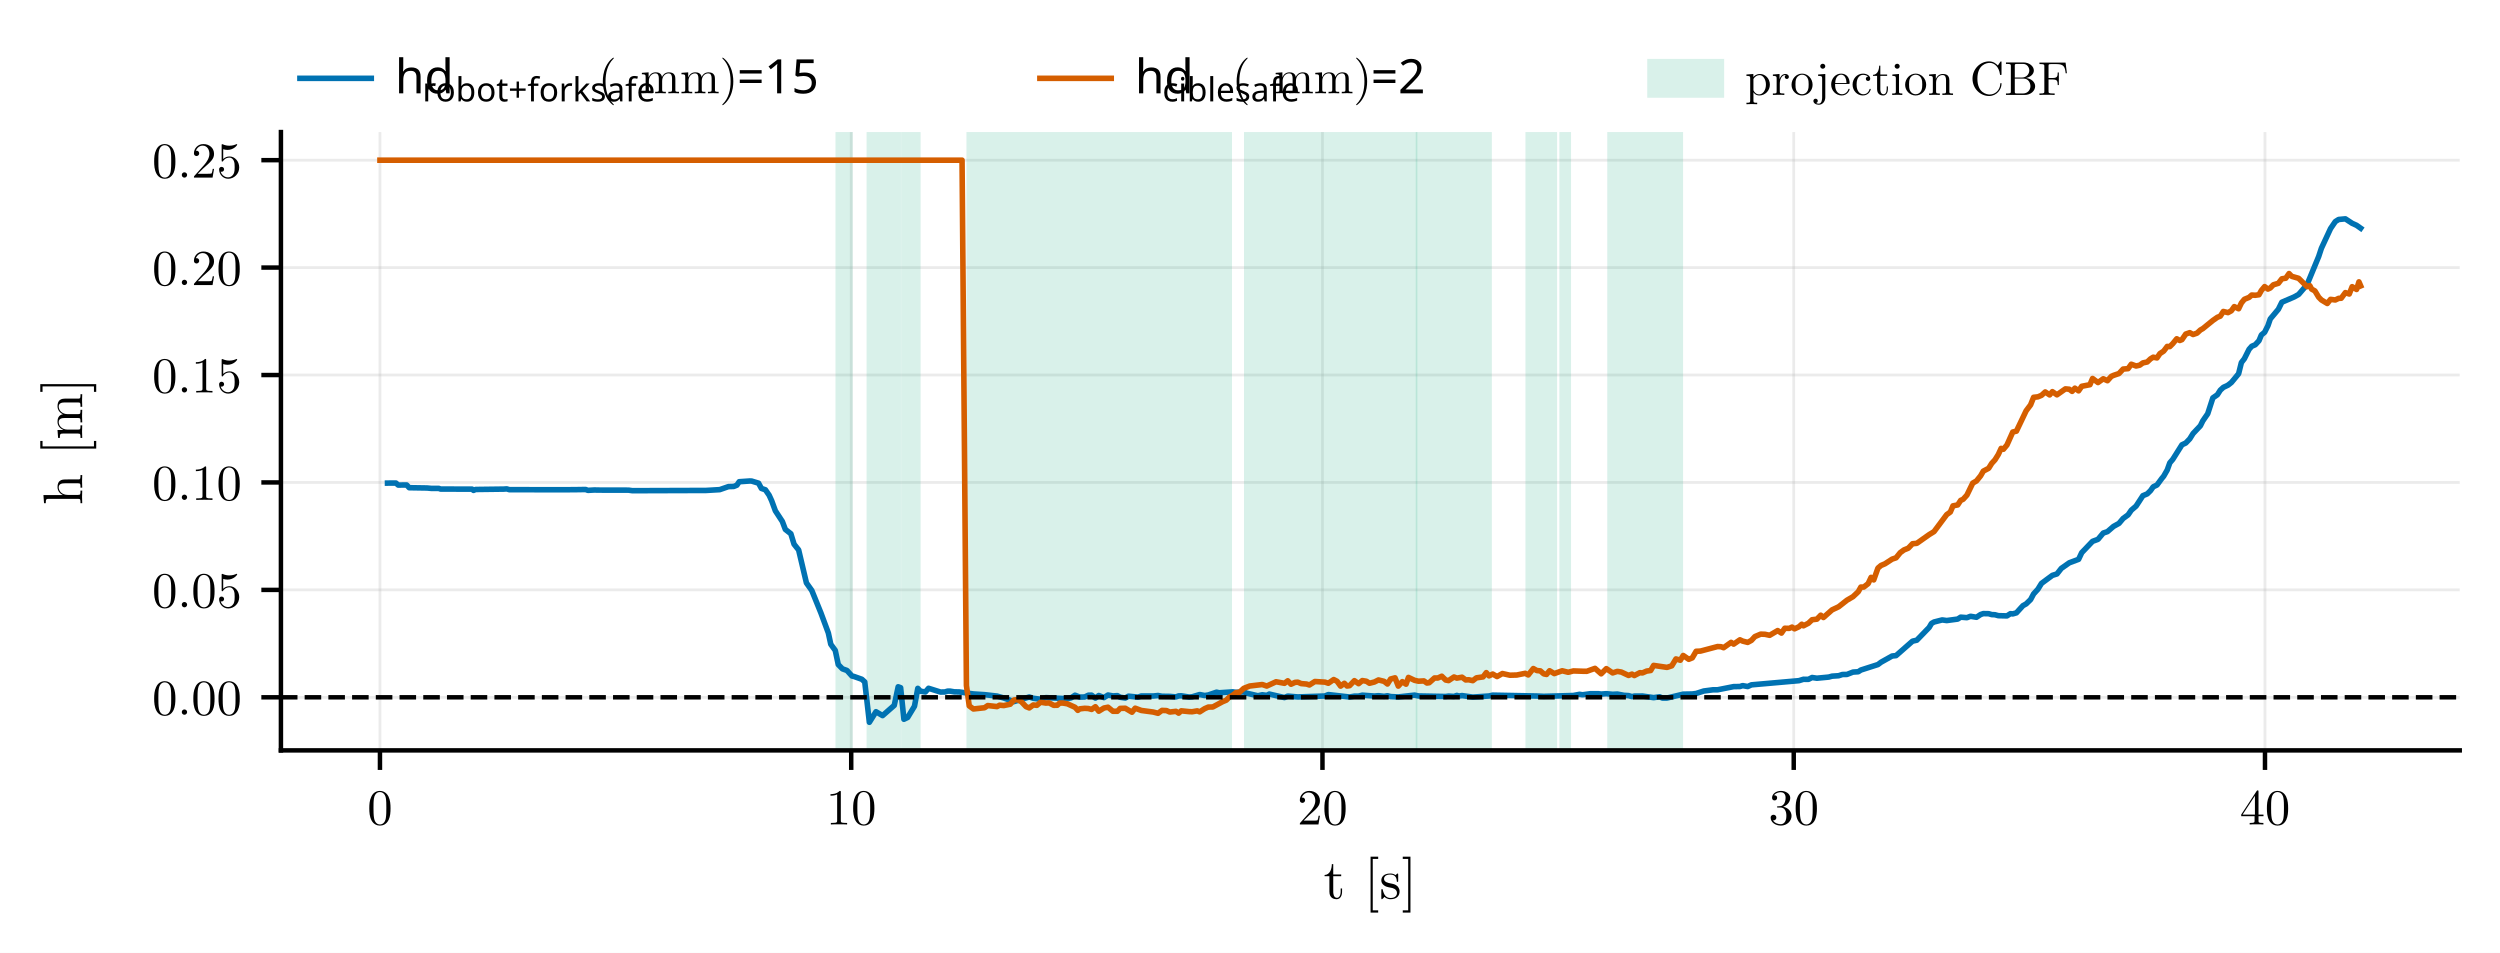
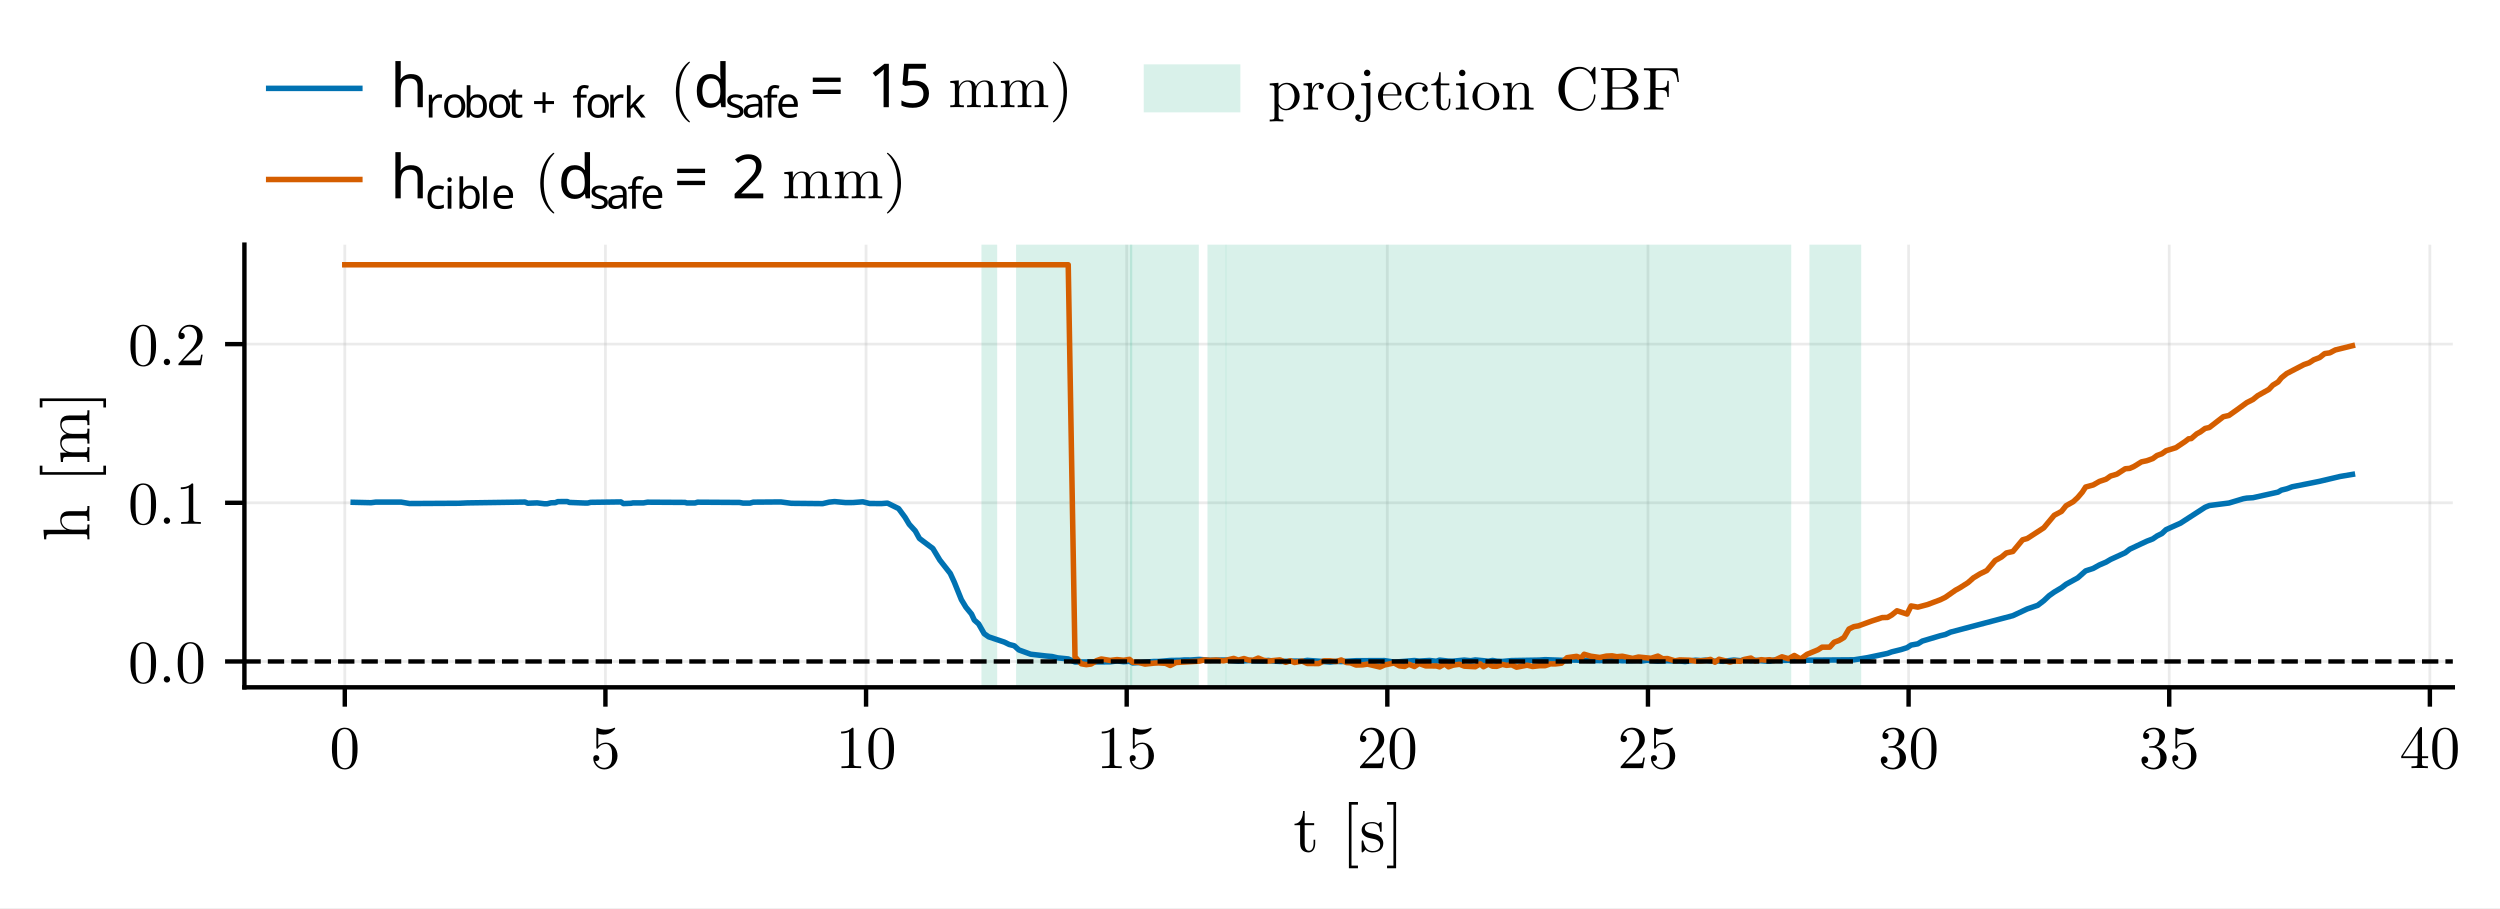
- <svg xmlns="http://www.w3.org/2000/svg" xmlns:xlink="http://www.w3.org/1999/xlink" width="446.852pt" height="170.317pt" viewBox="0 0 446.852 170.317" version="1.1">
+ <svg xmlns="http://www.w3.org/2000/svg" xmlns:xlink="http://www.w3.org/1999/xlink" width="452.704pt" height="164.43pt" viewBox="0 0 452.704 164.43" version="1.1">
  <defs>
    <style type="text/css">*{stroke-linejoin: round; stroke-linecap: butt}</style>
  </defs>
  <g id="figure_1">
    <g id="patch_1">
-       <path d="M 0 170.317  L 446.852 170.317  L 446.852 0  L 0 0  z " style="fill: #ffffff" />
+       <path d="M 0 164.43  L 452.704 164.43  L 452.704 0  L 0 0  z " style="fill: #ffffff" />
    </g>
    <g id="axes_1">
      <g id="patch_2">
-         <path d="M 50.212 134.124  L 439.652 134.124  L 439.652 23.605  L 50.212 23.605  z " style="fill: #ffffff" />
+         <path d="M 44.258 124.461  L 444.158 124.461  L 444.158 44.302  L 44.258 44.302  z " style="fill: #ffffff" />
      </g>
      <g id="matplotlib.axis_1">
        <g id="xtick_1">
          <g id="line2d_1">
-             <path d="M 67.914 134.124  L 67.914 23.605  " clip-path="url(#p5ea0d35a86)" style="fill: none; stroke: #b0b0b0; stroke-opacity: 0.25; stroke-width: 0.5; stroke-linecap: square" />
+             <path d="M 62.435 124.461  L 62.435 44.302  " clip-path="url(#pc82ab1be18)" style="fill: none; stroke: #b0b0b0; stroke-opacity: 0.25; stroke-width: 0.5; stroke-linecap: square" />
          </g>
          <g id="line2d_2">
            <defs>
-               <path id="mde0abbdf26" d="M 0 0  L 0 3.5  " style="stroke: #000000; stroke-width: 0.8" />
+               <path id="m1486377a99" d="M 0 0  L 0 3.5  " style="stroke: #000000; stroke-width: 0.8" />
            </defs>
            <g>
-               <use xlink:href="#mde0abbdf26" x="67.914" y="134.124" style="stroke: #000000; stroke-width: 0.8" />
+               <use xlink:href="#m1486377a99" x="62.435" y="124.461" style="stroke: #000000; stroke-width: 0.8" />
            </g>
          </g>
          <g id="text_1">
-             <text style="font: 9px 'Latin Modern Roman', 'CMU Serif', 'DejaVu Serif', serif; text-anchor: middle" x="67.914" y="147.371" transform="rotate(-0 67.91385 147.3708)">0</text>
+             <text style="font-size: 11px; font-family: 'Latin Modern Roman', 'CMU Serif', 'DejaVu Serif', serif; text-anchor: middle" x="62.435" y="139.095" transform="rotate(-0 62.43497 139.0953)">0</text>
          </g>
        </g>
        <g id="xtick_2">
          <g id="line2d_3">
-             <path d="M 152.147 134.124  L 152.147 23.605  " clip-path="url(#p5ea0d35a86)" style="fill: none; stroke: #b0b0b0; stroke-opacity: 0.25; stroke-width: 0.5; stroke-linecap: square" />
+             <path d="M 109.631 124.461  L 109.631 44.302  " clip-path="url(#pc82ab1be18)" style="fill: none; stroke: #b0b0b0; stroke-opacity: 0.25; stroke-width: 0.5; stroke-linecap: square" />
          </g>
          <g id="line2d_4">
            <g>
-               <use xlink:href="#mde0abbdf26" x="152.147" y="134.124" style="stroke: #000000; stroke-width: 0.8" />
+               <use xlink:href="#m1486377a99" x="109.631" y="124.461" style="stroke: #000000; stroke-width: 0.8" />
            </g>
          </g>
          <g id="text_2">
-             <text style="font: 9px 'Latin Modern Roman', 'CMU Serif', 'DejaVu Serif', serif; text-anchor: middle" x="152.147" y="147.371" transform="rotate(-0 152.1466 147.3708)">10</text>
+             <text style="font-size: 11px; font-family: 'Latin Modern Roman', 'CMU Serif', 'DejaVu Serif', serif; text-anchor: middle" x="109.631" y="139.095" transform="rotate(-0 109.631 139.0953)">5</text>
          </g>
        </g>
        <g id="xtick_3">
          <g id="line2d_5">
-             <path d="M 236.379 134.124  L 236.379 23.605  " clip-path="url(#p5ea0d35a86)" style="fill: none; stroke: #b0b0b0; stroke-opacity: 0.25; stroke-width: 0.5; stroke-linecap: square" />
+             <path d="M 156.827 124.461  L 156.827 44.302  " clip-path="url(#pc82ab1be18)" style="fill: none; stroke: #b0b0b0; stroke-opacity: 0.25; stroke-width: 0.5; stroke-linecap: square" />
          </g>
          <g id="line2d_6">
            <g>
-               <use xlink:href="#mde0abbdf26" x="236.379" y="134.124" style="stroke: #000000; stroke-width: 0.8" />
+               <use xlink:href="#m1486377a99" x="156.827" y="124.461" style="stroke: #000000; stroke-width: 0.8" />
            </g>
          </g>
          <g id="text_3">
-             <text style="font: 9px 'Latin Modern Roman', 'CMU Serif', 'DejaVu Serif', serif; text-anchor: middle" x="236.379" y="147.371" transform="rotate(-0 236.3793 147.3708)">20</text>
+             <text style="font-size: 11px; font-family: 'Latin Modern Roman', 'CMU Serif', 'DejaVu Serif', serif; text-anchor: middle" x="156.827" y="139.095" transform="rotate(-0 156.8271 139.0953)">10</text>
          </g>
        </g>
        <g id="xtick_4">
          <g id="line2d_7">
-             <path d="M 320.612 134.124  L 320.612 23.605  " clip-path="url(#p5ea0d35a86)" style="fill: none; stroke: #b0b0b0; stroke-opacity: 0.25; stroke-width: 0.5; stroke-linecap: square" />
+             <path d="M 204.023 124.461  L 204.023 44.302  " clip-path="url(#pc82ab1be18)" style="fill: none; stroke: #b0b0b0; stroke-opacity: 0.25; stroke-width: 0.5; stroke-linecap: square" />
          </g>
          <g id="line2d_8">
            <g>
-               <use xlink:href="#mde0abbdf26" x="320.612" y="134.124" style="stroke: #000000; stroke-width: 0.8" />
+               <use xlink:href="#m1486377a99" x="204.023" y="124.461" style="stroke: #000000; stroke-width: 0.8" />
            </g>
          </g>
          <g id="text_4">
-             <text style="font: 9px 'Latin Modern Roman', 'CMU Serif', 'DejaVu Serif', serif; text-anchor: middle" x="320.612" y="147.371" transform="rotate(-0 320.612 147.3708)">30</text>
+             <text style="font-size: 11px; font-family: 'Latin Modern Roman', 'CMU Serif', 'DejaVu Serif', serif; text-anchor: middle" x="204.023" y="139.095" transform="rotate(-0 204.0232 139.0953)">15</text>
          </g>
        </g>
        <g id="xtick_5">
          <g id="line2d_9">
-             <path d="M 404.845 134.124  L 404.845 23.605  " clip-path="url(#p5ea0d35a86)" style="fill: none; stroke: #b0b0b0; stroke-opacity: 0.25; stroke-width: 0.5; stroke-linecap: square" />
+             <path d="M 251.219 124.461  L 251.219 44.302  " clip-path="url(#pc82ab1be18)" style="fill: none; stroke: #b0b0b0; stroke-opacity: 0.25; stroke-width: 0.5; stroke-linecap: square" />
          </g>
          <g id="line2d_10">
            <g>
-               <use xlink:href="#mde0abbdf26" x="404.845" y="134.124" style="stroke: #000000; stroke-width: 0.8" />
+               <use xlink:href="#m1486377a99" x="251.219" y="124.461" style="stroke: #000000; stroke-width: 0.8" />
            </g>
          </g>
          <g id="text_5">
-             <text style="font: 9px 'Latin Modern Roman', 'CMU Serif', 'DejaVu Serif', serif; text-anchor: middle" x="404.845" y="147.371" transform="rotate(-0 404.8448 147.3708)">40</text>
-           </g>
-         </g>
-         <g id="text_6">
-           <text style="font: 10px 'Latin Modern Roman', 'CMU Serif', 'DejaVu Serif', serif; text-anchor: middle" x="244.932" y="160.617" transform="rotate(-0 244.932 160.6173)">t [s]</text>
+             <text style="font-size: 11px; font-family: 'Latin Modern Roman', 'CMU Serif', 'DejaVu Serif', serif; text-anchor: middle" x="251.219" y="139.095" transform="rotate(-0 251.2192 139.0953)">20</text>
+           </g>
+         </g>
+         <g id="xtick_6">
+           <g id="line2d_11">
+             <path d="M 298.415 124.461  L 298.415 44.302  " clip-path="url(#pc82ab1be18)" style="fill: none; stroke: #b0b0b0; stroke-opacity: 0.25; stroke-width: 0.5; stroke-linecap: square" />
+           </g>
+           <g id="line2d_12">
+             <g>
+               <use xlink:href="#m1486377a99" x="298.415" y="124.461" style="stroke: #000000; stroke-width: 0.8" />
+             </g>
+           </g>
+           <g id="text_6">
+             <text style="font-size: 11px; font-family: 'Latin Modern Roman', 'CMU Serif', 'DejaVu Serif', serif; text-anchor: middle" x="298.415" y="139.095" transform="rotate(-0 298.4153 139.0953)">25</text>
+           </g>
+         </g>
+         <g id="xtick_7">
+           <g id="line2d_13">
+             <path d="M 345.611 124.461  L 345.611 44.302  " clip-path="url(#pc82ab1be18)" style="fill: none; stroke: #b0b0b0; stroke-opacity: 0.25; stroke-width: 0.5; stroke-linecap: square" />
+           </g>
+           <g id="line2d_14">
+             <g>
+               <use xlink:href="#m1486377a99" x="345.611" y="124.461" style="stroke: #000000; stroke-width: 0.8" />
+             </g>
+           </g>
+           <g id="text_7">
+             <text style="font-size: 11px; font-family: 'Latin Modern Roman', 'CMU Serif', 'DejaVu Serif', serif; text-anchor: middle" x="345.611" y="139.095" transform="rotate(-0 345.6114 139.0953)">30</text>
+           </g>
+         </g>
+         <g id="xtick_8">
+           <g id="line2d_15">
+             <path d="M 392.807 124.461  L 392.807 44.302  " clip-path="url(#pc82ab1be18)" style="fill: none; stroke: #b0b0b0; stroke-opacity: 0.25; stroke-width: 0.5; stroke-linecap: square" />
+           </g>
+           <g id="line2d_16">
+             <g>
+               <use xlink:href="#m1486377a99" x="392.807" y="124.461" style="stroke: #000000; stroke-width: 0.8" />
+             </g>
+           </g>
+           <g id="text_8">
+             <text style="font-size: 11px; font-family: 'Latin Modern Roman', 'CMU Serif', 'DejaVu Serif', serif; text-anchor: middle" x="392.807" y="139.095" transform="rotate(-0 392.8075 139.0953)">35</text>
+           </g>
+         </g>
+         <g id="xtick_9">
+           <g id="line2d_17">
+             <path d="M 440.004 124.461  L 440.004 44.302  " clip-path="url(#pc82ab1be18)" style="fill: none; stroke: #b0b0b0; stroke-opacity: 0.25; stroke-width: 0.5; stroke-linecap: square" />
+           </g>
+           <g id="line2d_18">
+             <g>
+               <use xlink:href="#m1486377a99" x="440.004" y="124.461" style="stroke: #000000; stroke-width: 0.8" />
+             </g>
+           </g>
+           <g id="text_9">
+             <text style="font-size: 11px; font-family: 'Latin Modern Roman', 'CMU Serif', 'DejaVu Serif', serif; text-anchor: middle" x="440.004" y="139.095" transform="rotate(-0 440.0035 139.0953)">40</text>
+           </g>
+         </g>
+         <g id="text_10">
+           <text style="font-size: 12px; font-family: 'Latin Modern Roman', 'CMU Serif', 'DejaVu Serif', serif; text-anchor: middle" x="244.208" y="154.23" transform="rotate(-0 244.2081 154.23)">t [s]</text>
        </g>
      </g>
      <g id="matplotlib.axis_2">
        <g id="ytick_1">
-           <g id="line2d_11">
-             <path d="M 50.212 124.637  L 439.652 124.637  " clip-path="url(#p5ea0d35a86)" style="fill: none; stroke: #b0b0b0; stroke-opacity: 0.25; stroke-width: 0.5; stroke-linecap: square" />
-           </g>
-           <g id="line2d_12">
+           <g id="line2d_19">
+             <path d="M 44.258 119.782  L 444.158 119.782  " clip-path="url(#pc82ab1be18)" style="fill: none; stroke: #b0b0b0; stroke-opacity: 0.25; stroke-width: 0.5; stroke-linecap: square" />
+           </g>
+           <g id="line2d_20">
            <defs>
-               <path id="mcea93dd385" d="M 0 0  L -3.5 0  " style="stroke: #000000; stroke-width: 0.8" />
+               <path id="m2ee698e54c" d="M 0 0  L -3.5 0  " style="stroke: #000000; stroke-width: 0.8" />
            </defs>
            <g>
-               <use xlink:href="#mcea93dd385" x="50.212" y="124.637" style="stroke: #000000; stroke-width: 0.8" />
-             </g>
-           </g>
-           <g id="text_7">
-             <text style="font: 9px 'Latin Modern Roman', 'CMU Serif', 'DejaVu Serif', serif; text-anchor: end" x="43.212" y="127.76" transform="rotate(-0 43.21203 127.7598)">0.00</text>
+               <use xlink:href="#m2ee698e54c" x="44.258" y="119.782" style="stroke: #000000; stroke-width: 0.8" />
+             </g>
+           </g>
+           <g id="text_11">
+             <text style="font-size: 11px; font-family: 'Latin Modern Roman', 'CMU Serif', 'DejaVu Serif', serif; text-anchor: end" x="37.258" y="123.599" transform="rotate(-0 37.25766 123.5991)">0.0</text>
          </g>
        </g>
        <g id="ytick_2">
-           <g id="line2d_13">
-             <path d="M 50.212 105.435  L 439.652 105.435  " clip-path="url(#p5ea0d35a86)" style="fill: none; stroke: #b0b0b0; stroke-opacity: 0.25; stroke-width: 0.5; stroke-linecap: square" />
-           </g>
-           <g id="line2d_14">
-             <g>
-               <use xlink:href="#mcea93dd385" x="50.212" y="105.435" style="stroke: #000000; stroke-width: 0.8" />
-             </g>
-           </g>
-           <g id="text_8">
-             <text style="font: 9px 'Latin Modern Roman', 'CMU Serif', 'DejaVu Serif', serif; text-anchor: end" x="43.212" y="108.558" transform="rotate(-0 43.21203 108.5583)">0.05</text>
+           <g id="line2d_21">
+             <path d="M 44.258 91.047  L 444.158 91.047  " clip-path="url(#pc82ab1be18)" style="fill: none; stroke: #b0b0b0; stroke-opacity: 0.25; stroke-width: 0.5; stroke-linecap: square" />
+           </g>
+           <g id="line2d_22">
+             <g>
+               <use xlink:href="#m2ee698e54c" x="44.258" y="91.047" style="stroke: #000000; stroke-width: 0.8" />
+             </g>
+           </g>
+           <g id="text_12">
+             <text style="font-size: 11px; font-family: 'Latin Modern Roman', 'CMU Serif', 'DejaVu Serif', serif; text-anchor: end" x="37.258" y="94.864" transform="rotate(-0 37.25766 94.86447)">0.1</text>
          </g>
        </g>
        <g id="ytick_3">
-           <g id="line2d_15">
-             <path d="M 50.212 86.233  L 439.652 86.233  " clip-path="url(#p5ea0d35a86)" style="fill: none; stroke: #b0b0b0; stroke-opacity: 0.25; stroke-width: 0.5; stroke-linecap: square" />
-           </g>
-           <g id="line2d_16">
-             <g>
-               <use xlink:href="#mcea93dd385" x="50.212" y="86.233" style="stroke: #000000; stroke-width: 0.8" />
-             </g>
-           </g>
-           <g id="text_9">
-             <text style="font: 9px 'Latin Modern Roman', 'CMU Serif', 'DejaVu Serif', serif; text-anchor: end" x="43.212" y="89.357" transform="rotate(-0 43.21203 89.35671)">0.10</text>
-           </g>
-         </g>
-         <g id="ytick_4">
-           <g id="line2d_17">
-             <path d="M 50.212 67.032  L 439.652 67.032  " clip-path="url(#p5ea0d35a86)" style="fill: none; stroke: #b0b0b0; stroke-opacity: 0.25; stroke-width: 0.5; stroke-linecap: square" />
-           </g>
-           <g id="line2d_18">
-             <g>
-               <use xlink:href="#mcea93dd385" x="50.212" y="67.032" style="stroke: #000000; stroke-width: 0.8" />
-             </g>
-           </g>
-           <g id="text_10">
-             <text style="font: 9px 'Latin Modern Roman', 'CMU Serif', 'DejaVu Serif', serif; text-anchor: end" x="43.212" y="70.155" transform="rotate(-0 43.21203 70.15516)">0.15</text>
-           </g>
-         </g>
-         <g id="ytick_5">
-           <g id="line2d_19">
-             <path d="M 50.212 47.83  L 439.652 47.83  " clip-path="url(#p5ea0d35a86)" style="fill: none; stroke: #b0b0b0; stroke-opacity: 0.25; stroke-width: 0.5; stroke-linecap: square" />
-           </g>
-           <g id="line2d_20">
-             <g>
-               <use xlink:href="#mcea93dd385" x="50.212" y="47.83" style="stroke: #000000; stroke-width: 0.8" />
-             </g>
-           </g>
-           <g id="text_11">
-             <text style="font: 9px 'Latin Modern Roman', 'CMU Serif', 'DejaVu Serif', serif; text-anchor: end" x="43.212" y="50.954" transform="rotate(-0 43.21203 50.95361)">0.20</text>
-           </g>
-         </g>
-         <g id="ytick_6">
-           <g id="line2d_21">
-             <path d="M 50.212 28.629  L 439.652 28.629  " clip-path="url(#p5ea0d35a86)" style="fill: none; stroke: #b0b0b0; stroke-opacity: 0.25; stroke-width: 0.5; stroke-linecap: square" />
-           </g>
-           <g id="line2d_22">
-             <g>
-               <use xlink:href="#mcea93dd385" x="50.212" y="28.629" style="stroke: #000000; stroke-width: 0.8" />
-             </g>
-           </g>
-           <g id="text_12">
-             <text style="font: 9px 'Latin Modern Roman', 'CMU Serif', 'DejaVu Serif', serif; text-anchor: end" x="43.212" y="31.752" transform="rotate(-0 43.21203 31.75206)">0.25</text>
-           </g>
-         </g>
-         <g id="text_13">
-           <text style="font: 10px 'Latin Modern Roman', 'CMU Serif', 'DejaVu Serif', serif; text-anchor: middle" x="14.7" y="78.865" transform="rotate(-90 14.7 78.86469)">h [m]</text>
+           <g id="line2d_23">
+             <path d="M 44.258 62.312  L 444.158 62.312  " clip-path="url(#pc82ab1be18)" style="fill: none; stroke: #b0b0b0; stroke-opacity: 0.25; stroke-width: 0.5; stroke-linecap: square" />
+           </g>
+           <g id="line2d_24">
+             <g>
+               <use xlink:href="#m2ee698e54c" x="44.258" y="62.312" style="stroke: #000000; stroke-width: 0.8" />
+             </g>
+           </g>
+           <g id="text_13">
+             <text style="font-size: 11px; font-family: 'Latin Modern Roman', 'CMU Serif', 'DejaVu Serif', serif; text-anchor: end" x="37.258" y="66.13" transform="rotate(-0 37.25766 66.12984)">0.2</text>
+           </g>
+         </g>
+         <g id="text_14">
+           <text style="font-size: 12px; font-family: 'Latin Modern Roman', 'CMU Serif', 'DejaVu Serif', serif; text-anchor: middle" x="16.2" y="84.381" transform="rotate(-90 16.2 84.38109)">h [m]</text>
        </g>
      </g>
      <g id="patch_3">
-         <path d="M 149.833 134.124  L 149.833 23.605  L 151.916 23.605  L 151.916 134.124  z " clip-path="url(#p5ea0d35a86)" style="fill: #009e73; opacity: 0.15; stroke: #009e73; stroke-linejoin: miter" />
+         <path d="M 178.222 124.461  L 180.073 124.461  L 180.073 44.302  L 178.222 44.302  z " clip-path="url(#pc82ab1be18)" style="fill: #009e73; opacity: 0.15; stroke: #009e73; stroke-linejoin: miter" />
      </g>
      <g id="patch_4">
-         <path d="M 155.392 134.124  L 155.392 23.605  L 160.541 23.605  L 160.541 134.124  z " clip-path="url(#p5ea0d35a86)" style="fill: #009e73; opacity: 0.15; stroke: #009e73; stroke-linejoin: miter" />
+         <path d="M 184.493 124.461  L 204.529 124.461  L 204.529 44.302  L 184.493 44.302  z " clip-path="url(#pc82ab1be18)" style="fill: #009e73; opacity: 0.15; stroke: #009e73; stroke-linejoin: miter" />
      </g>
      <g id="patch_5">
-         <path d="M 161.566 134.124  L 161.566 23.605  L 164.047 23.605  L 164.047 134.124  z " clip-path="url(#p5ea0d35a86)" style="fill: #009e73; opacity: 0.15; stroke: #009e73; stroke-linejoin: miter" />
+         <path d="M 205.119 124.461  L 216.577 124.461  L 216.577 44.302  L 205.119 44.302  z " clip-path="url(#pc82ab1be18)" style="fill: #009e73; opacity: 0.15; stroke: #009e73; stroke-linejoin: miter" />
      </g>
      <g id="patch_6">
-         <path d="M 173.244 134.124  L 173.244 23.605  L 219.709 23.605  L 219.709 134.124  z " clip-path="url(#p5ea0d35a86)" style="fill: #009e73; opacity: 0.15; stroke: #009e73; stroke-linejoin: miter" />
+         <path d="M 219.154 124.461  L 221.556 124.461  L 221.556 44.302  L 219.154 44.302  z " clip-path="url(#pc82ab1be18)" style="fill: #009e73; opacity: 0.15; stroke: #009e73; stroke-linejoin: miter" />
      </g>
      <g id="patch_7">
-         <path d="M 222.856 134.124  L 222.856 23.605  L 252.841 23.605  L 252.841 134.124  z " clip-path="url(#p5ea0d35a86)" style="fill: #009e73; opacity: 0.15; stroke: #009e73; stroke-linejoin: miter" />
+         <path d="M 222.448 124.461  L 323.86 124.461  L 323.86 44.302  L 222.448 44.302  z " clip-path="url(#pc82ab1be18)" style="fill: #009e73; opacity: 0.15; stroke: #009e73; stroke-linejoin: miter" />
      </g>
      <g id="patch_8">
-         <path d="M 253.543 134.124  L 253.543 23.605  L 266.152 23.605  L 266.152 134.124  z " clip-path="url(#p5ea0d35a86)" style="fill: #009e73; opacity: 0.15; stroke: #009e73; stroke-linejoin: miter" />
+         <path d="M 328.159 124.461  L 336.533 124.461  L 336.533 44.302  L 328.159 44.302  z " clip-path="url(#pc82ab1be18)" style="fill: #009e73; opacity: 0.15; stroke: #009e73; stroke-linejoin: miter" />
+       </g>
+       <g id="line2d_25">
+         <path d="M 63.959 90.955  L 67.187 91.032  L 68.055 90.92  L 72.617 90.918  L 74.17 91.181  L 83.223 91.131  L 84.607 91.068  L 95.067 90.91  L 95.584 91.127  L 97.276 91.064  L 98.611 91.227  L 99.107 91.22  L 99.793 91.044  L 100.553 91.022  L 101.025 90.832  L 102.719 90.823  L 103.101 90.98  L 105.744 91.085  L 106.445 91.088  L 106.942 90.965  L 112.433 90.888  L 112.888 91.191  L 114.271 91.136  L 114.62 91.065  L 116.524 91.065  L 117.247 90.937  L 124.041 90.977  L 124.383 91.08  L 125.874 91.074  L 126.313 90.937  L 133.919 90.986  L 134.55 91.103  L 135.789 91.107  L 136.412 90.931  L 141.388 90.892  L 143.301 91.14  L 148.974 91.198  L 150.128 90.927  L 151.134 90.827  L 153.09 91.007  L 154.507 90.999  L 156.233 90.864  L 157.466 91.171  L 159.594 91.19  L 160.711 91.105  L 162.722 92.098  L 163.889 93.683  L 164.649 94.946  L 165.739 96.139  L 166.49 97.5  L 168.924 99.326  L 170.183 101.42  L 172.077 103.838  L 172.804 105.414  L 174.087 108.588  L 174.917 109.966  L 175.92 111.185  L 176.431 112.281  L 177.204 112.969  L 178.222 114.751  L 179.028 115.317  L 181.865 116.273  L 182.758 116.707  L 183.668 116.94  L 184.493 117.687  L 186.621 118.461  L 189.372 118.782  L 190.501 118.886  L 191.508 119.126  L 193.437 119.319  L 194.662 119.873  L 201.035 119.849  L 202.279 119.684  L 203.474 119.828  L 204.529 119.743  L 205.119 120.048  L 208.995 119.78  L 209.807 119.783  L 211.904 119.6  L 213.733 119.572  L 214.474 119.503  L 215.573 119.515  L 217.202 119.407  L 219.154 119.565  L 221.556 119.517  L 222.448 119.548  L 224.226 119.725  L 226.069 119.619  L 228.78 119.69  L 229.681 119.588  L 230.511 119.708  L 231.77 119.777  L 234.416 119.712  L 235.798 119.729  L 236.727 119.58  L 240.883 119.88  L 241.965 119.764  L 242.87 119.798  L 245.552 119.643  L 250.695 119.621  L 252.443 119.897  L 254.362 119.756  L 256.126 119.608  L 256.969 119.716  L 258.867 119.599  L 260.103 119.743  L 260.666 119.533  L 262.296 119.714  L 263.127 119.724  L 265.153 119.529  L 266.311 119.645  L 267.148 119.504  L 268.63 119.641  L 269.509 119.745  L 270.27 119.597  L 271.031 119.728  L 272.065 119.775  L 273.723 119.619  L 278.742 119.531  L 279.795 119.452  L 283.775 119.604  L 284.599 119.518  L 289.705 119.627  L 291.92 119.492  L 293.768 119.656  L 296.705 119.586  L 297.475 119.671  L 298.3 119.55  L 300.212 119.722  L 301.943 119.645  L 303.309 119.706  L 304.161 119.689  L 305.143 119.798  L 307.031 119.547  L 307.945 119.619  L 308.819 119.544  L 310.541 119.757  L 311.286 119.682  L 312.02 119.756  L 313.965 119.524  L 315.2 119.647  L 315.851 119.463  L 317.056 119.617  L 317.817 119.567  L 319.639 119.708  L 320.458 119.732  L 321.213 119.537  L 322.684 119.582  L 335.702 119.483  L 338.145 119.092  L 341.809 118.317  L 342.556 118.042  L 344.259 117.623  L 345.331 117.282  L 346.066 116.81  L 347.286 116.584  L 348.097 116.087  L 351.336 115.121  L 352.267 114.896  L 353.22 114.462  L 364.495 111.483  L 367.096 110.267  L 368.996 109.613  L 370.086 108.78  L 371.056 107.871  L 371.98 107.216  L 373.304 106.428  L 374.127 105.797  L 376.246 104.638  L 377.671 103.376  L 379.037 102.929  L 380.169 102.3  L 381.37 101.789  L 382.185 101.306  L 384.843 100.088  L 385.664 99.445  L 388.747 98.001  L 389.836 97.581  L 390.583 97.062  L 391.473 96.618  L 392.219 95.918  L 394.005 95.112  L 394.849 94.734  L 399.299 91.86  L 400.075 91.539  L 403.616 91.091  L 406.218 90.308  L 406.842 90.198  L 407.972 90.124  L 412.513 89.115  L 413.121 88.751  L 414.09 88.51  L 415.063 88.148  L 418.141 87.539  L 420.038 87.156  L 423.721 86.283  L 425.981 85.903  L 425.981 85.903  " clip-path="url(#pc82ab1be18)" style="fill: none; stroke: #0072b2; stroke-linecap: square" />
+       </g>
+       <g id="line2d_26">
+         <path d="M 62.435 47.945  L 193.437 47.945  L 194.662 118.943  L 195.816 120.204  L 196.706 120.355  L 197.569 120.245  L 198.581 119.625  L 199.418 119.33  L 201.035 119.593  L 202.279 119.439  L 203.474 119.567  L 204.529 119.395  L 205.119 119.915  L 206.176 119.941  L 207.34 120.258  L 208.995 120.08  L 209.807 120.038  L 211.076 120.12  L 211.904 120.505  L 212.961 119.969  L 217.202 119.716  L 218.077 119.494  L 219.154 119.582  L 220.249 119.519  L 221.556 119.666  L 223.4 119.226  L 224.226 119.535  L 225.264 119.255  L 226.069 119.519  L 226.917 119.562  L 227.849 119.169  L 228.78 119.555  L 229.681 119.707  L 231.77 119.492  L 232.82 119.93  L 233.653 119.649  L 234.416 119.964  L 235.798 119.708  L 236.727 120.148  L 238.814 120.159  L 239.723 119.665  L 240.883 119.669  L 241.965 119.796  L 242.87 119.506  L 243.809 119.976  L 244.55 120.022  L 245.552 120.427  L 246.758 120.394  L 247.626 120.254  L 249.876 120.786  L 250.695 120.422  L 252.443 120.049  L 253.406 120.577  L 254.362 120.685  L 255.123 120.276  L 256.126 120.698  L 256.969 120.15  L 258.16 120.579  L 260.103 120.595  L 260.666 120.755  L 261.605 120.23  L 262.296 120.748  L 263.127 120.451  L 264.303 120.281  L 265.153 120.627  L 267.148 120.736  L 268.04 120.209  L 268.63 120.733  L 269.509 120.261  L 270.27 120.639  L 271.031 120.663  L 272.065 120.311  L 272.801 120.481  L 273.723 120.383  L 274.617 120.817  L 276.542 120.452  L 277.525 120.693  L 278.742 120.552  L 279.795 120.546  L 280.761 120.211  L 281.65 120.227  L 282.75 120.094  L 283.775 119.093  L 285.495 118.851  L 286.311 119.168  L 286.858 118.475  L 288.057 118.826  L 289.705 119.061  L 290.873 118.81  L 291.92 118.758  L 292.767 118.918  L 293.768 118.83  L 295.646 119.229  L 296.705 118.977  L 298.986 119.201  L 300.212 118.805  L 301.073 119.288  L 301.943 119.25  L 303.309 119.673  L 304.161 119.5  L 306.005 119.556  L 307.031 119.719  L 308.819 119.6  L 309.738 119.404  L 310.541 119.914  L 311.286 119.376  L 313.272 119.887  L 313.965 119.684  L 315.2 119.752  L 315.851 119.41  L 317.056 119.164  L 317.817 119.689  L 318.917 119.456  L 319.639 119.529  L 320.458 119.462  L 321.213 119.614  L 322.684 118.935  L 323.86 119.282  L 324.917 118.695  L 326.052 119.34  L 327.216 118.49  L 329.232 117.652  L 329.939 117.191  L 331.318 117.188  L 332.125 116.297  L 333.031 115.962  L 333.912 115.441  L 334.82 113.902  L 335.702 113.474  L 336.533 113.333  L 339.001 112.435  L 340.828 111.834  L 341.809 111.805  L 342.556 111.371  L 343.511 110.603  L 345.331 111.194  L 346.066 109.724  L 347.286 109.943  L 349.032 109.477  L 351.336 108.612  L 352.267 108.158  L 354.096 106.879  L 354.854 106.464  L 356.371 105.504  L 357.341 104.645  L 358.565 103.902  L 359.769 103.315  L 361.282 101.504  L 362.446 100.861  L 363.313 100.129  L 364.495 99.862  L 366.257 97.75  L 367.096 97.515  L 370.086 95.578  L 371.98 93.31  L 373.304 92.603  L 374.127 91.578  L 375.417 90.852  L 376.246 90.084  L 377.07 89.113  L 377.671 88.193  L 379.037 87.819  L 380.169 87.176  L 381.37 86.771  L 382.185 86.198  L 383.333 85.857  L 384.843 84.883  L 385.664 84.814  L 386.433 84.465  L 387.784 83.635  L 388.747 83.429  L 389.836 83.038  L 390.583 82.485  L 391.473 82.164  L 392.219 81.628  L 394.005 81.073  L 395.705 79.938  L 396.307 79.466  L 396.798 79.418  L 397.774 78.572  L 398.433 78.218  L 399.299 77.586  L 400.075 77.412  L 402.602 75.463  L 403.616 75.234  L 405.137 74.159  L 406.842 72.913  L 407.972 72.34  L 408.826 71.651  L 410.85 70.512  L 411.576 69.741  L 412.513 69.173  L 413.121 68.415  L 414.09 67.636  L 417.21 66.017  L 418.141 65.696  L 418.983 65.152  L 420.038 64.749  L 420.95 64.03  L 421.878 63.899  L 422.883 63.37  L 425.981 62.606  L 425.981 62.606  " clip-path="url(#pc82ab1be18)" style="fill: none; stroke: #d55e00; stroke-linecap: square" />
+       </g>
+       <g id="line2d_27">
+         <path d="M 44.258 119.782  L 444.158 119.782  " clip-path="url(#pc82ab1be18)" style="fill: none; stroke-dasharray: 2.96,1.28; stroke-dashoffset: 0; stroke: #000000; stroke-width: 0.8" />
      </g>
      <g id="patch_9">
-         <path d="M 273.16 134.124  L 273.16 23.605  L 277.816 23.605  L 277.816 134.124  z " clip-path="url(#p5ea0d35a86)" style="fill: #009e73; opacity: 0.15; stroke: #009e73; stroke-linejoin: miter" />
+         <path d="M 44.258 124.461  L 44.258 44.302  " style="fill: none; stroke: #000000; stroke-width: 0.8; stroke-linejoin: miter; stroke-linecap: square" />
      </g>
      <g id="patch_10">
-         <path d="M 279.225 134.124  L 279.225 23.605  L 280.305 23.605  L 280.305 134.124  z " clip-path="url(#p5ea0d35a86)" style="fill: #009e73; opacity: 0.15; stroke: #009e73; stroke-linejoin: miter" />
-       </g>
-       <g id="patch_11">
-         <path d="M 287.783 134.124  L 287.783 23.605  L 300.337 23.605  L 300.337 134.124  z " clip-path="url(#p5ea0d35a86)" style="fill: #009e73; opacity: 0.15; stroke: #009e73; stroke-linejoin: miter" />
-       </g>
-       <g id="line2d_23">
-         <path d="M 69.265 86.351  L 70.766 86.341  L 71.176 86.7  L 72.693 86.688  L 73.144 87.174  L 76.326 87.225  L 77.088 87.295  L 78.428 87.294  L 78.743 87.415  L 84.384 87.431  L 84.638 87.652  L 85.011 87.489  L 90.034 87.424  L 90.573 87.385  L 91.042 87.524  L 101.095 87.537  L 103.182 87.518  L 104.675 87.494  L 105.09 87.647  L 106.257 87.581  L 106.882 87.6  L 112.368 87.613  L 113.04 87.706  L 126.216 87.662  L 128.649 87.518  L 130.204 86.977  L 131.149 86.949  L 131.712 86.721  L 132.128 86.104  L 133.963 85.977  L 134.331 85.982  L 135.585 86.361  L 136.093 87.302  L 136.808 87.546  L 137.477 88.513  L 137.931 89.508  L 138.589 91.303  L 139.837 93.209  L 140.372 94.627  L 141.357 95.399  L 141.932 97.276  L 142.748 98.295  L 144.14 104.188  L 145.102 105.545  L 146.731 109.559  L 148.059 113.139  L 148.496 115.161  L 149.296 116.258  L 149.833 118.785  L 150.572 119.547  L 151.393 119.842  L 152.279 120.829  L 152.645 120.916  L 154.051 121.414  L 154.567 121.887  L 155.392 129.101  L 156.571 127.214  L 157.753 127.908  L 159.838 126.08  L 160.541 122.759  L 160.978 122.923  L 161.566 128.56  L 162.235 128.239  L 163.454 126.231  L 164.047 123.041  L 164.527 123.547  L 165.398 123.684  L 165.97 123.025  L 168.105 123.698  L 168.867 123.688  L 169.376 123.537  L 169.811 123.532  L 170.584 123.662  L 171.434 123.678  L 173.988 124.036  L 175.979 124.164  L 178.207 124.416  L 179.414 124.76  L 181.23 125.406  L 183.969 124.58  L 184.685 124.809  L 185.996 124.987  L 186.939 124.692  L 190.768 124.886  L 191.453 124.736  L 192.154 124.261  L 192.991 124.598  L 193.881 124.583  L 194.538 124.26  L 195.11 124.252  L 195.792 124.775  L 196.394 124.315  L 197.321 124.691  L 198.044 124.23  L 198.926 124.391  L 199.715 124.337  L 200.225 124.629  L 201.132 124.763  L 201.712 124.434  L 203.418 124.605  L 203.997 124.398  L 206.133 124.405  L 206.987 124.317  L 207.695 124.449  L 209.085 124.47  L 210.189 124.567  L 210.674 124.383  L 211.138 124.367  L 212.555 124.592  L 213.085 124.547  L 214.434 124.143  L 215.329 124.319  L 215.979 124.22  L 217.449 123.719  L 217.909 123.827  L 220.339 123.665  L 220.924 123.755  L 222.315 123.673  L 222.856 123.908  L 224.847 124.363  L 225.617 124.184  L 226.424 124.296  L 226.881 124.059  L 229.586 124.686  L 230.172 124.423  L 231.971 124.571  L 236.823 124.404  L 237.426 124.148  L 241.219 124.582  L 242.084 124.428  L 242.837 124.422  L 243.503 124.256  L 245.66 124.413  L 246.389 124.348  L 247.4 124.463  L 247.996 124.36  L 248.559 124.506  L 249.931 124.568  L 252.841 124.245  L 253.543 124.395  L 258.401 124.491  L 258.918 124.418  L 259.892 124.479  L 260.402 124.298  L 260.748 124.416  L 261.329 124.331  L 263.248 124.601  L 266.152 124.4  L 266.811 124.251  L 274.696 124.407  L 275.935 124.464  L 281.226 124.313  L 282.329 124.103  L 282.857 124.188  L 284.252 124  L 285.721 124  L 286.194 124.06  L 287.12 123.993  L 288.248 124.102  L 289.088 124.058  L 290.273 124.284  L 291.09 124.331  L 291.699 124.52  L 292.119 124.42  L 293.57 124.408  L 295.573 124.698  L 296.643 124.546  L 297.158 124.777  L 297.96 124.768  L 300.861 124.074  L 302.48 124.043  L 303.168 123.953  L 304.53 123.511  L 306.182 123.295  L 307.005 123.293  L 309.873 122.727  L 310.995 122.71  L 311.482 122.549  L 312.385 122.711  L 313.049 122.411  L 321.54 121.664  L 322.35 121.417  L 323.244 121.428  L 323.896 121.101  L 324.755 121.223  L 326.865 121.023  L 327.465 120.857  L 328.636 120.782  L 329.307 120.563  L 330.128 120.548  L 331.206 120.129  L 332.149 120.068  L 332.611 119.763  L 335.664 118.784  L 336.214 118.369  L 338.204 117.253  L 338.902 117.184  L 341.845 114.602  L 342.612 114.428  L 344.823 112.144  L 345.236 111.435  L 345.689 111.179  L 347.15 110.807  L 347.959 110.918  L 349.924 110.655  L 350.458 110.311  L 351.572 110.402  L 352.207 110.155  L 353.277 110.33  L 354.016 109.84  L 354.502 109.677  L 355.454 109.694  L 356.007 109.856  L 356.582 109.879  L 357.182 110.047  L 358.725 110.085  L 359.352 109.689  L 359.765 109.729  L 360.415 109.54  L 361.583 108.257  L 362.158 107.938  L 362.949 107.168  L 363.489 106.155  L 364.253 105.321  L 364.897 104.277  L 366.843 102.84  L 367.661 102.587  L 368.44 101.596  L 369.869 100.594  L 371.529 99.974  L 372.091 98.783  L 374.025 96.758  L 374.996 96.402  L 375.937 95.277  L 376.688 95.026  L 377.766 94.096  L 378.749 93.549  L 379.489 92.671  L 380.375 92.028  L 380.947 91.196  L 381.804 90.46  L 383.018 88.601  L 383.797 88.277  L 384.382 87.701  L 384.868 87.012  L 385.54 86.693  L 386.392 85.533  L 386.739 85.113  L 387.374 84.006  L 387.831 82.732  L 388.363 82.106  L 390 79.506  L 390.683 79.186  L 391.399 78.441  L 391.992 77.488  L 393.298 76.103  L 393.734 75.221  L 394.611 73.95  L 395.529 71.117  L 396.334 70.561  L 396.854 69.744  L 397.403 69.24  L 398.235 68.842  L 398.835 68.372  L 400.133 66.798  L 400.625 64.808  L 401.16 64.115  L 402.002 62.434  L 402.475 61.894  L 403.102 61.625  L 403.772 60.899  L 404.203 59.866  L 404.78 59.391  L 405.371 58.216  L 405.79 57.004  L 407.24 55.273  L 407.859 54.021  L 410.035 53.088  L 410.859 52.629  L 412.365 50.877  L 414.446 45.841  L 414.928 44.378  L 416.561 40.862  L 417.416 39.605  L 418.012 39.231  L 419.215 39.118  L 420.426 39.916  L 421.213 40.272  L 421.95 40.793  L 421.95 40.793  " clip-path="url(#p5ea0d35a86)" style="fill: none; stroke: #0072b2; stroke-linecap: square" />
-       </g>
-       <g id="line2d_24">
-         <path d="M 67.914 28.629  L 171.958 28.629  L 172.738 122.536  L 173.244 126.175  L 173.988 126.722  L 175.254 126.582  L 175.979 126.503  L 176.555 126.111  L 178.207 126.296  L 178.682 126.043  L 179.414 126.112  L 180.57 125.874  L 181.23 125.121  L 181.892 125.049  L 182.567 125.437  L 183.397 126.308  L 183.969 126.533  L 184.685 126.007  L 185.337 126.069  L 185.996 125.516  L 186.939 125.668  L 187.51 125.632  L 188.341 126.071  L 188.98 126.057  L 189.396 125.669  L 190.026 125.671  L 190.768 125.795  L 192.154 126.42  L 192.648 126.966  L 192.991 126.702  L 193.881 126.604  L 194.538 126.644  L 195.11 126.804  L 195.792 126.325  L 196.394 127.118  L 197.321 126.552  L 198.044 126.409  L 198.926 127.133  L 199.715 127.138  L 200.225 126.621  L 201.132 126.593  L 202.332 127.3  L 202.906 126.585  L 203.997 126.988  L 206.133 127.272  L 206.987 127.494  L 207.695 126.977  L 208.502 127.012  L 209.085 127.271  L 210.189 127.144  L 210.674 127.468  L 211.138 127.055  L 212.555 127.198  L 213.085 127.218  L 213.994 127.061  L 214.434 127.237  L 215.329 126.662  L 215.979 126.379  L 216.765 126.372  L 218.53 125.421  L 219.187 125.149  L 219.709 124.618  L 220.339 124.269  L 220.924 123.788  L 221.547 123.739  L 222.315 123.032  L 223.375 122.62  L 225.617 122.354  L 226.424 122.626  L 228.082 121.859  L 229.586 122.135  L 230.172 121.687  L 230.763 122.299  L 231.483 121.966  L 231.971 121.93  L 232.57 122.187  L 233.532 122.266  L 234.044 122.433  L 235.022 121.814  L 236.823 121.924  L 237.426 122.123  L 238.388 121.465  L 238.989 121.774  L 239.621 122.637  L 240.293 122.133  L 240.769 122.619  L 241.219 122.558  L 242.084 121.663  L 242.837 122.2  L 243.503 121.646  L 244.235 121.767  L 244.779 122.125  L 245.66 121.904  L 246.389 121.535  L 247.4 121.787  L 247.996 122.258  L 248.559 121.368  L 249.347 121.157  L 249.931 122.632  L 250.649 121.839  L 251.316 122.291  L 251.748 121.083  L 252.841 121.601  L 253.543 121.759  L 254.507 121.707  L 255.059 122.085  L 255.454 122.028  L 256.406 121.18  L 256.991 121.194  L 257.701 120.869  L 258.401 121.546  L 258.918 121.65  L 259.892 121.005  L 260.402 121.209  L 261.329 121.043  L 261.98 121.531  L 262.513 121.5  L 263.248 121.66  L 263.898 121.155  L 265.084 120.991  L 265.66 120.226  L 266.152 120.804  L 266.811 120.481  L 267.586 120.927  L 268.537 120.389  L 269.876 120.688  L 271.108 120.655  L 272.615 120.349  L 273.16 120.639  L 274.064 119.498  L 274.696 119.855  L 275.32 119.913  L 275.935 120.45  L 276.428 120.548  L 276.964 119.891  L 277.816 120.398  L 279.225 119.895  L 280.305 120.164  L 281.226 119.923  L 282.857 119.978  L 283.618 119.991  L 285.09 119.464  L 286.194 120.438  L 287.12 119.515  L 288.248 120.276  L 289.088 120.004  L 289.8 120.124  L 291.09 120.728  L 291.699 120.488  L 292.119 120.748  L 293.111 120.234  L 293.57 120.281  L 294.317 119.952  L 295.043 119.847  L 295.573 118.935  L 297.96 119.29  L 298.814 119.01  L 299.561 117.78  L 300.337 118.009  L 300.861 117.162  L 301.852 117.844  L 302.48 117.587  L 303.168 116.412  L 303.942 116.378  L 307.005 115.564  L 307.617 115.594  L 308.074 115.772  L 309.419 114.818  L 309.873 115.13  L 310.995 114.36  L 311.482 114.591  L 312.385 114.822  L 313.049 114.463  L 313.674 113.784  L 314.711 113.344  L 315.484 113.375  L 316.306 113.554  L 317.744 112.71  L 318.418 113.158  L 319.011 112.297  L 319.808 112.318  L 320.309 112.088  L 320.76 112.396  L 321.54 112.033  L 322.051 111.577  L 322.35 111.856  L 323.244 111.393  L 323.896 110.772  L 324.755 110.67  L 325.441 109.963  L 325.919 110.374  L 327.465 109.008  L 328.636 108.456  L 330.128 107.281  L 331.206 106.651  L 332.149 105.761  L 332.611 104.935  L 333.128 104.932  L 333.911 104.326  L 334.439 103.201  L 334.911 103.653  L 335.664 101.54  L 336.214 101.071  L 336.922 100.772  L 338.204 99.938  L 338.902 99.704  L 339.657 98.775  L 340.322 98.292  L 341.085 97.985  L 341.845 97.188  L 342.612 97.114  L 344.823 95.555  L 345.689 95.021  L 347.959 91.978  L 348.601 91.523  L 349.076 90.414  L 349.924 90.252  L 350.458 89.433  L 350.883 89.252  L 351.572 88.491  L 352.609 86.35  L 353.277 85.962  L 354.016 85.048  L 354.502 84.206  L 355.454 83.704  L 356.007 82.818  L 356.582 82.193  L 357.182 81.232  L 357.685 80.145  L 358.093 80.3  L 358.725 79.538  L 359.765 77.216  L 360.415 77.065  L 362.158 73.416  L 362.949 72.368  L 363.489 71.016  L 364.253 70.932  L 364.897 70.665  L 365.569 70.058  L 366.353 70.587  L 366.843 70.004  L 367.661 70.57  L 369.171 69.507  L 369.869 69.572  L 370.371 69.952  L 370.867 69.382  L 371.529 69.859  L 372.091 69.044  L 373.558 68.76  L 374.025 67.649  L 374.996 68.375  L 375.937 67.703  L 376.688 68.047  L 377.366 67.283  L 377.766 67.098  L 378.749 66.765  L 379.489 65.968  L 380.375 65.894  L 380.947 65.103  L 381.804 65.42  L 382.451 65.275  L 383.018 64.866  L 383.797 64.7  L 384.382 64.145  L 384.868 63.847  L 385.54 63.975  L 386.063 63.205  L 386.739 62.755  L 387.374 61.918  L 387.831 61.952  L 388.363 61.423  L 389.071 60.555  L 389.614 60.857  L 390 60.71  L 390.683 59.71  L 391.399 59.461  L 391.992 59.789  L 392.696 59.545  L 393.298 58.986  L 393.734 58.739  L 395.529 57.278  L 396.334 56.716  L 396.854 56.511  L 397.403 55.674  L 398.235 55.878  L 398.835 55.547  L 399.355 54.808  L 400.133 55.187  L 400.625 54.156  L 401.16 53.499  L 402.002 53.156  L 402.475 52.735  L 403.102 52.777  L 403.772 52.683  L 404.203 51.915  L 404.78 51.228  L 405.371 51.671  L 405.79 51.473  L 406.34 50.904  L 407.24 50.635  L 407.859 49.836  L 408.562 49.726  L 409.145 48.899  L 409.617 49.388  L 410.859 49.745  L 412.365 51.236  L 412.857 51.063  L 413.18 51.675  L 413.769 51.997  L 414.446 53.124  L 414.928 53.611  L 415.982 54.246  L 416.561 53.509  L 417.416 53.617  L 418.012 53.328  L 418.47 53.307  L 419.215 52.302  L 419.906 52.55  L 420.426 51.243  L 421.213 51.737  L 421.64 50.381  L 421.95 51.106  L 421.95 51.106  " clip-path="url(#p5ea0d35a86)" style="fill: none; stroke: #d55e00; stroke-linecap: square" />
-       </g>
-       <g id="line2d_25">
-         <path d="M 50.212 124.637  L 439.652 124.637  " clip-path="url(#p5ea0d35a86)" style="fill: none; stroke-dasharray: 2.96,1.28; stroke-dashoffset: 0; stroke: #000000; stroke-width: 0.8" />
-       </g>
-       <g id="patch_12">
-         <path d="M 50.212 134.124  L 50.212 23.605  " style="fill: none; stroke: #000000; stroke-width: 0.8; stroke-linejoin: miter; stroke-linecap: square" />
-       </g>
-       <g id="patch_13">
-         <path d="M 50.212 134.124  L 439.652 134.124  " style="fill: none; stroke: #000000; stroke-width: 0.8; stroke-linejoin: miter; stroke-linecap: square" />
+         <path d="M 44.258 124.461  L 444.158 124.461  " style="fill: none; stroke: #000000; stroke-width: 0.8; stroke-linejoin: miter; stroke-linecap: square" />
      </g>
      <g id="legend_1">
-         <g id="line2d_26">
-           <path d="M 53.612 14  L 59.987 14  L 66.362 14  " style="fill: none; stroke: #0072b2; stroke-linecap: square" />
-         </g>
-         <g id="text_14">
-           <g transform="translate(70.61203 16.975)">
+         <g id="line2d_28">
+           <path d="M 48.658 16  L 56.908 16  L 65.158 16  " style="fill: none; stroke: #0072b2; stroke-linecap: square" />
+         </g>
+         <g id="text_15">
+           <g transform="translate(70.65766 19.85)">
            <text>
-               <tspan style="font: 8.5px 'cmmi10'" x="0 44.913" y="-0.297">hd</tspan>
-               <tspan style="font: 5.95px 'cmr10'" x="4.897 7.225 10.2 13.503 16.478 19.832 25.499 27.315 30.29 32.617 49.333 51.678 54.653 56.469" y="1.149">robot+forksafe</tspan>
-               <tspan style="font: 8.5px 'Latin Modern Roman'" x="36.294 40.306 77.74 81.752 91.076 100.401" y="-0.297"> ( mm)</tspan>
-               <tspan style="font: 8.5px 'cmr10'" x="61.144 69.24 73.49" y="-0.297">=15</tspan>
+               <tspan x="0" y="-0.438" style="font-size: 11px; font-family: 'cmmi10'">h</tspan>
+               <tspan x="54.911" y="-0.438" style="font-size: 11px; font-family: 'cmmi10'">d</tspan>
+               <tspan x="6.338" y="1.433" style="font-size: 7.7px; font-family: 'cmr10'">r</tspan>
+               <tspan x="9.349" y="1.433" style="font-size: 7.7px; font-family: 'cmr10'">o</tspan>
+               <tspan x="13.199" y="1.433" style="font-size: 7.7px; font-family: 'cmr10'">b</tspan>
+               <tspan x="17.474" y="1.433" style="font-size: 7.7px; font-family: 'cmr10'">o</tspan>
+               <tspan x="21.324" y="1.433" style="font-size: 7.7px; font-family: 'cmr10'">t</tspan>
+               <tspan x="25.665" y="1.433" style="font-size: 7.7px; font-family: 'cmr10'">+</tspan>
+               <tspan x="32.999" y="1.433" style="font-size: 7.7px; font-family: 'cmr10'">f</tspan>
+               <tspan x="35.349" y="1.433" style="font-size: 7.7px; font-family: 'cmr10'">o</tspan>
+               <tspan x="39.199" y="1.433" style="font-size: 7.7px; font-family: 'cmr10'">r</tspan>
+               <tspan x="42.211" y="1.433" style="font-size: 7.7px; font-family: 'cmr10'">k</tspan>
+               <tspan x="60.631" y="1.433" style="font-size: 7.7px; font-family: 'cmr10'">s</tspan>
+               <tspan x="63.665" y="1.433" style="font-size: 7.7px; font-family: 'cmr10'">a</tspan>
+               <tspan x="67.515" y="1.433" style="font-size: 7.7px; font-family: 'cmr10'">f</tspan>
+               <tspan x="69.865" y="1.433" style="font-size: 7.7px; font-family: 'cmr10'">e</tspan>
+               <tspan x="46.969" y="-0.438" style="font-size: 11px; font-family: 'Latin Modern Roman'"> </tspan>
+               <tspan x="50.632" y="-0.438" style="font-size: 11px; font-family: 'Latin Modern Roman'">(</tspan>
+               <tspan x="97.392" y="-0.438" style="font-size: 11px; font-family: 'Latin Modern Roman'"> </tspan>
+               <tspan x="101.055" y="-0.438" style="font-size: 11px; font-family: 'Latin Modern Roman'">m</tspan>
+               <tspan x="110.218" y="-0.438" style="font-size: 11px; font-family: 'Latin Modern Roman'">m</tspan>
+               <tspan x="119.381" y="-0.438" style="font-size: 11px; font-family: 'Latin Modern Roman'">)</tspan>
+               <tspan x="75.916" y="-0.438" style="font-size: 11px; font-family: 'cmr10'">=</tspan>
+               <tspan x="86.392" y="-0.438" style="font-size: 11px; font-family: 'cmr10'">1</tspan>
+               <tspan x="91.892" y="-0.438" style="font-size: 11px; font-family: 'cmr10'">5</tspan>
            </text>
          </g>
        </g>
-         <g id="line2d_27">
-           <path d="M 185.872 14  L 192.247 14  L 198.622 14  " style="fill: none; stroke: #d55e00; stroke-linecap: square" />
-         </g>
-         <g id="text_15">
-           <g transform="translate(202.872 16.975)">
+         <g id="line2d_29">
+           <path d="M 48.658 32.5  L 56.908 32.5  L 65.158 32.5  " style="fill: none; stroke: #d55e00; stroke-linecap: square" />
+         </g>
+         <g id="text_16">
+           <g transform="translate(70.65766 36.35)">
            <text>
-               <tspan style="font: 8.5px 'cmmi10'" x="0 25.938" y="-0.297">hd</tspan>
-               <tspan style="font: 5.95px 'cmr10'" x="4.897 7.538 9.186 12.489 14.136 30.358 32.703 35.678 37.494" y="1.149">ciblesafe</tspan>
-               <tspan style="font: 8.5px 'Latin Modern Roman'" x="17.319 21.331 54.515 58.527 67.851 77.176" y="-0.297"> ( mm)</tspan>
-               <tspan style="font: 8.5px 'cmr10'" x="42.169 50.265" y="-0.297">=2</tspan>
+               <tspan x="0" y="-0.438" style="font-size: 11px; font-family: 'cmmi10'">h</tspan>
+               <tspan x="30.355" y="-0.438" style="font-size: 11px; font-family: 'cmmi10'">d</tspan>
+               <tspan x="6.338" y="1.433" style="font-size: 7.7px; font-family: 'cmr10'">c</tspan>
+               <tspan x="9.756" y="1.433" style="font-size: 7.7px; font-family: 'cmr10'">i</tspan>
+               <tspan x="11.887" y="1.433" style="font-size: 7.7px; font-family: 'cmr10'">b</tspan>
+               <tspan x="16.162" y="1.433" style="font-size: 7.7px; font-family: 'cmr10'">l</tspan>
+               <tspan x="18.294" y="1.433" style="font-size: 7.7px; font-family: 'cmr10'">e</tspan>
+               <tspan x="36.075" y="1.433" style="font-size: 7.7px; font-family: 'cmr10'">s</tspan>
+               <tspan x="39.109" y="1.433" style="font-size: 7.7px; font-family: 'cmr10'">a</tspan>
+               <tspan x="42.959" y="1.433" style="font-size: 7.7px; font-family: 'cmr10'">f</tspan>
+               <tspan x="45.309" y="1.433" style="font-size: 7.7px; font-family: 'cmr10'">e</tspan>
+               <tspan x="22.413" y="-0.438" style="font-size: 11px; font-family: 'Latin Modern Roman'"> </tspan>
+               <tspan x="26.076" y="-0.438" style="font-size: 11px; font-family: 'Latin Modern Roman'">(</tspan>
+               <tspan x="67.337" y="-0.438" style="font-size: 11px; font-family: 'Latin Modern Roman'"> </tspan>
+               <tspan x="71" y="-0.438" style="font-size: 11px; font-family: 'Latin Modern Roman'">m</tspan>
+               <tspan x="80.163" y="-0.438" style="font-size: 11px; font-family: 'Latin Modern Roman'">m</tspan>
+               <tspan x="89.326" y="-0.438" style="font-size: 11px; font-family: 'Latin Modern Roman'">)</tspan>
+               <tspan x="51.36" y="-0.438" style="font-size: 11px; font-family: 'cmr10'">=</tspan>
+               <tspan x="61.837" y="-0.438" style="font-size: 11px; font-family: 'cmr10'">2</tspan>
            </text>
          </g>
        </g>
-         <g id="patch_14">
-           <path d="M 294.927 16.975  L 307.677 16.975  L 307.677 11.025  L 294.927 11.025  z " style="fill: #009e73; opacity: 0.15; stroke: #009e73; stroke-linejoin: miter" />
-         </g>
-         <g id="text_16">
-           <text style="font: 8.5px 'Latin Modern Roman', 'CMU Serif', 'DejaVu Serif', serif; text-anchor: start" x="311.927" y="16.975" transform="rotate(-0 311.927 16.975)">projection CBF</text>
+         <g id="patch_11">
+           <path d="M 207.608 19.85  L 224.108 19.85  L 224.108 12.15  L 207.608 12.15  z " style="fill: #009e73; opacity: 0.15; stroke: #009e73; stroke-linejoin: miter" />
+         </g>
+         <g id="text_17">
+           <text style="font-size: 11px; font-family: 'Latin Modern Roman', 'CMU Serif', 'DejaVu Serif', serif; text-anchor: start" x="229.608" y="19.85" transform="rotate(-0 229.6077 19.85)">projection CBF</text>
        </g>
      </g>
    </g>
  </g>
  <defs>
-     <clipPath id="p5ea0d35a86">
-       <rect x="50.212" y="23.605" width="389.44" height="110.519" />
+     <clipPath id="pc82ab1be18">
+       <rect x="44.258" y="44.302" width="399.901" height="80.159" />
    </clipPath>
  </defs>
</svg>
